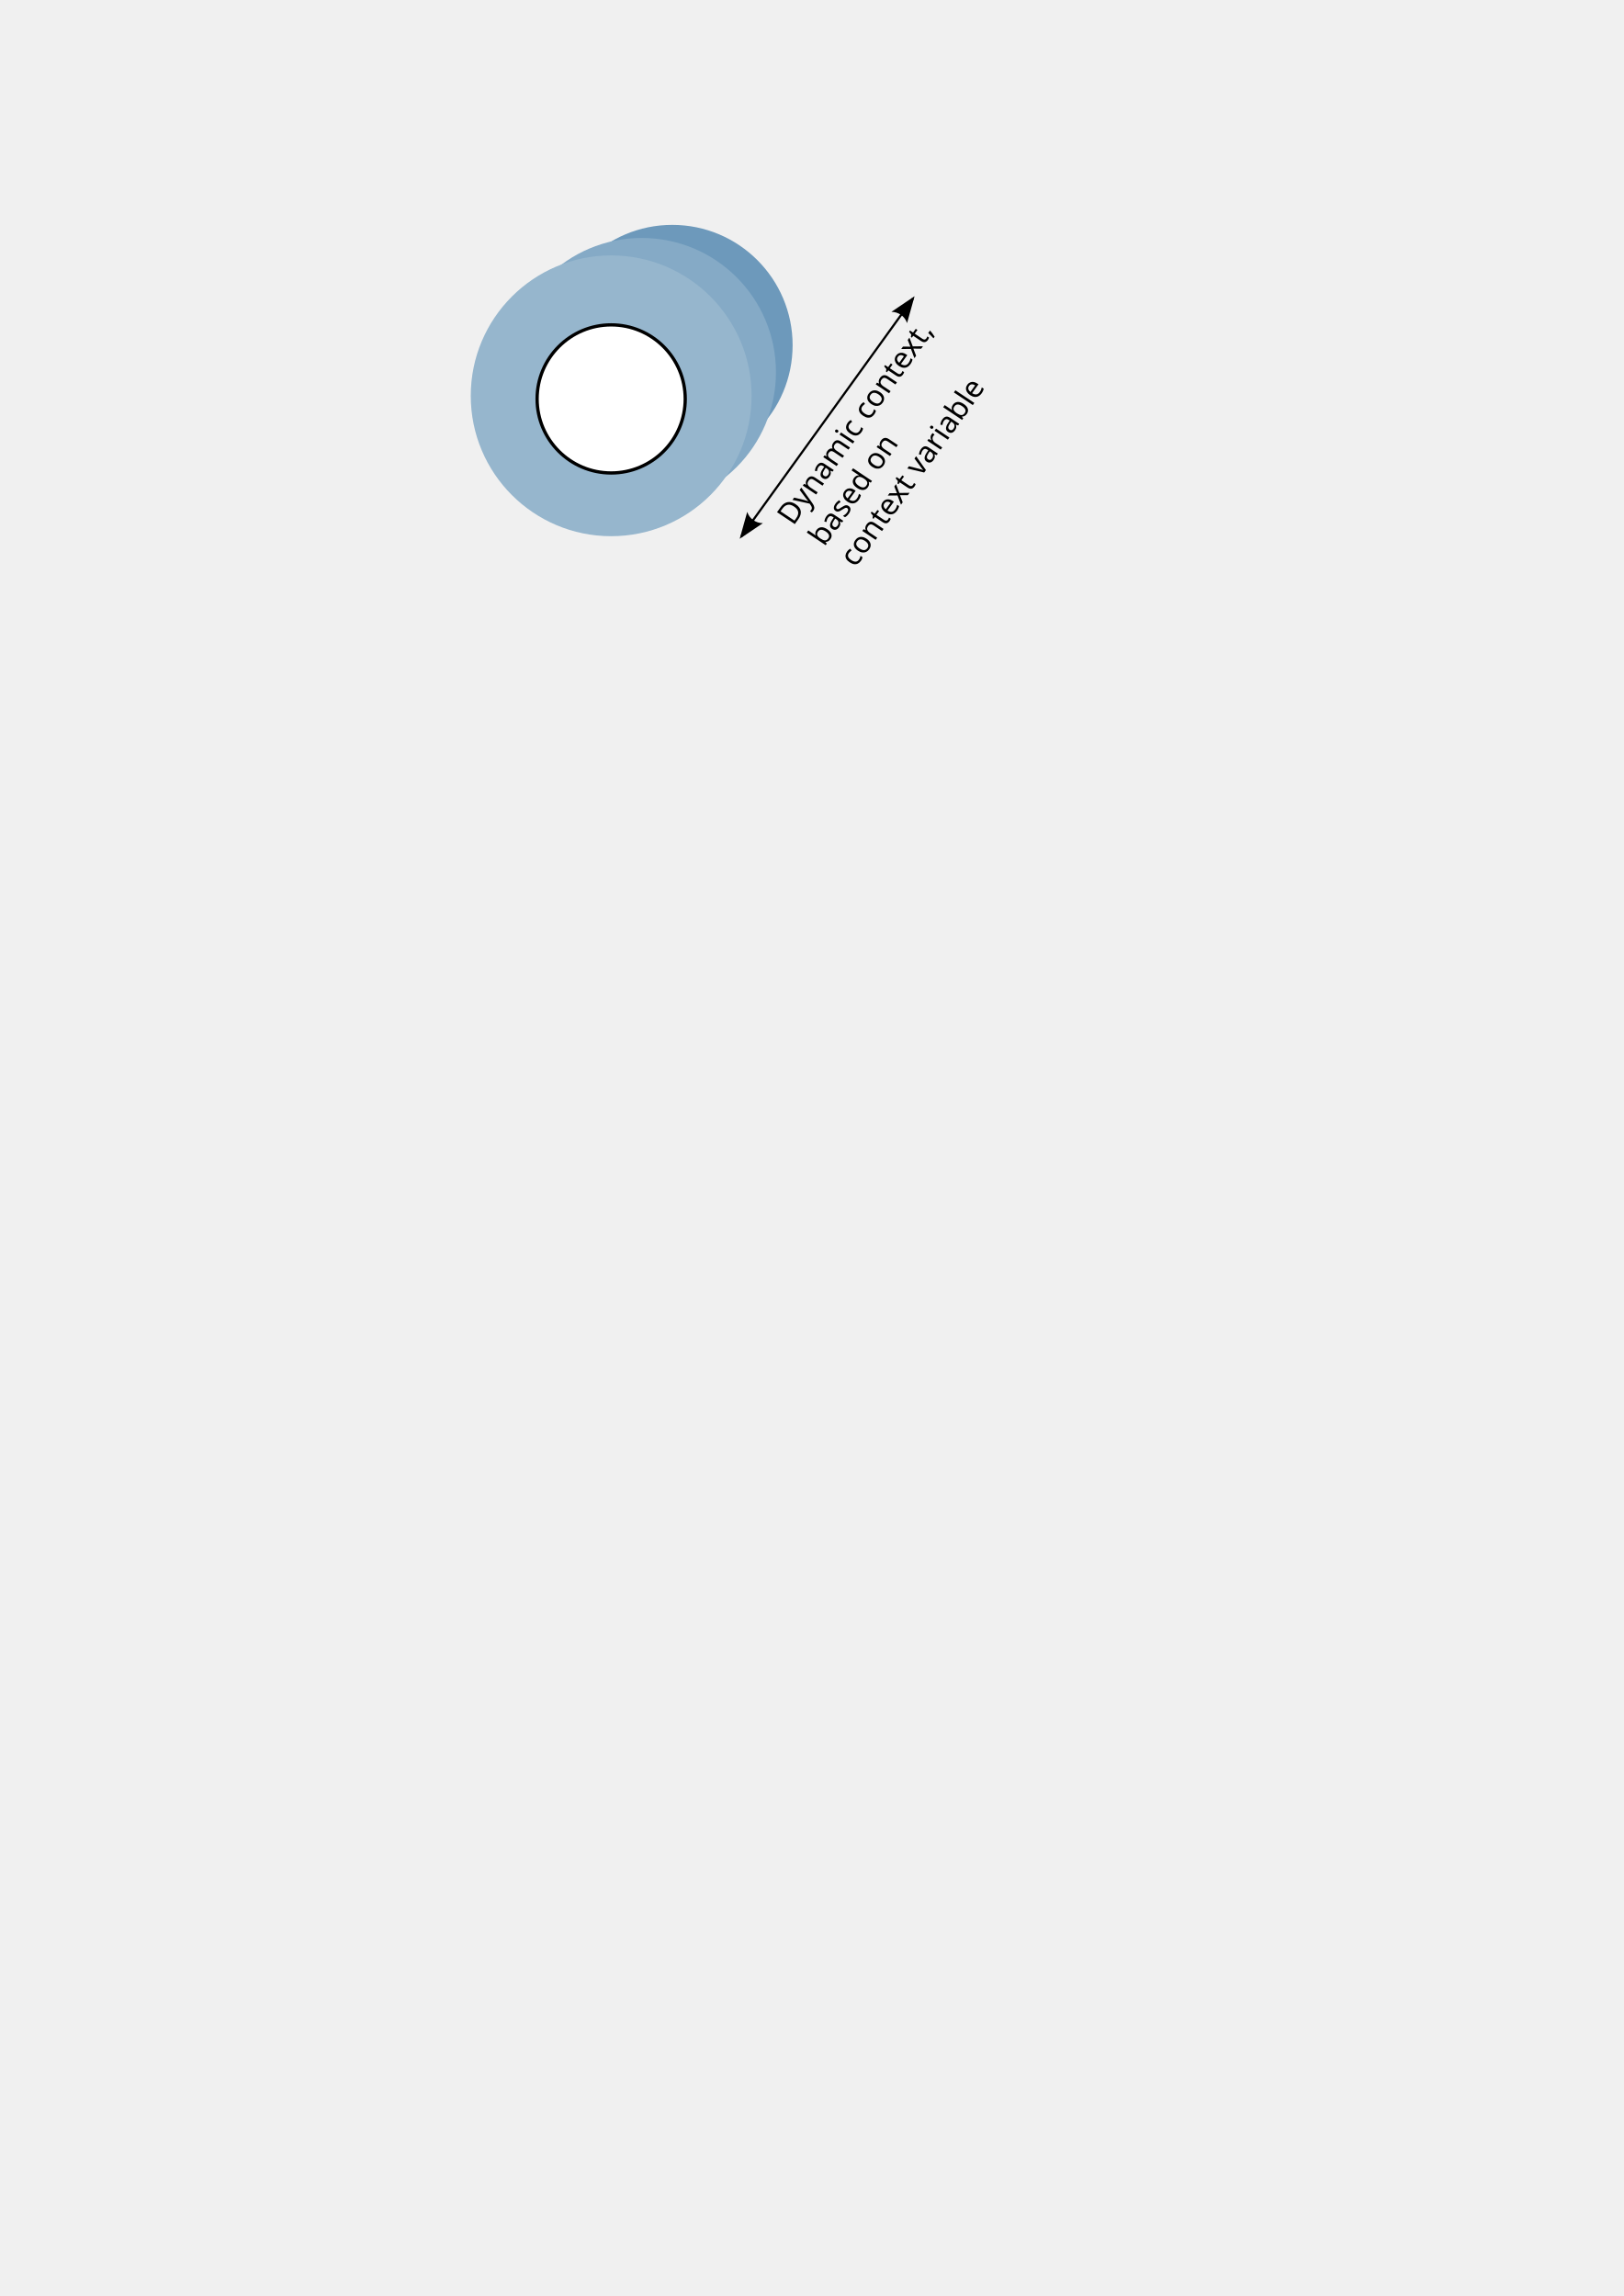
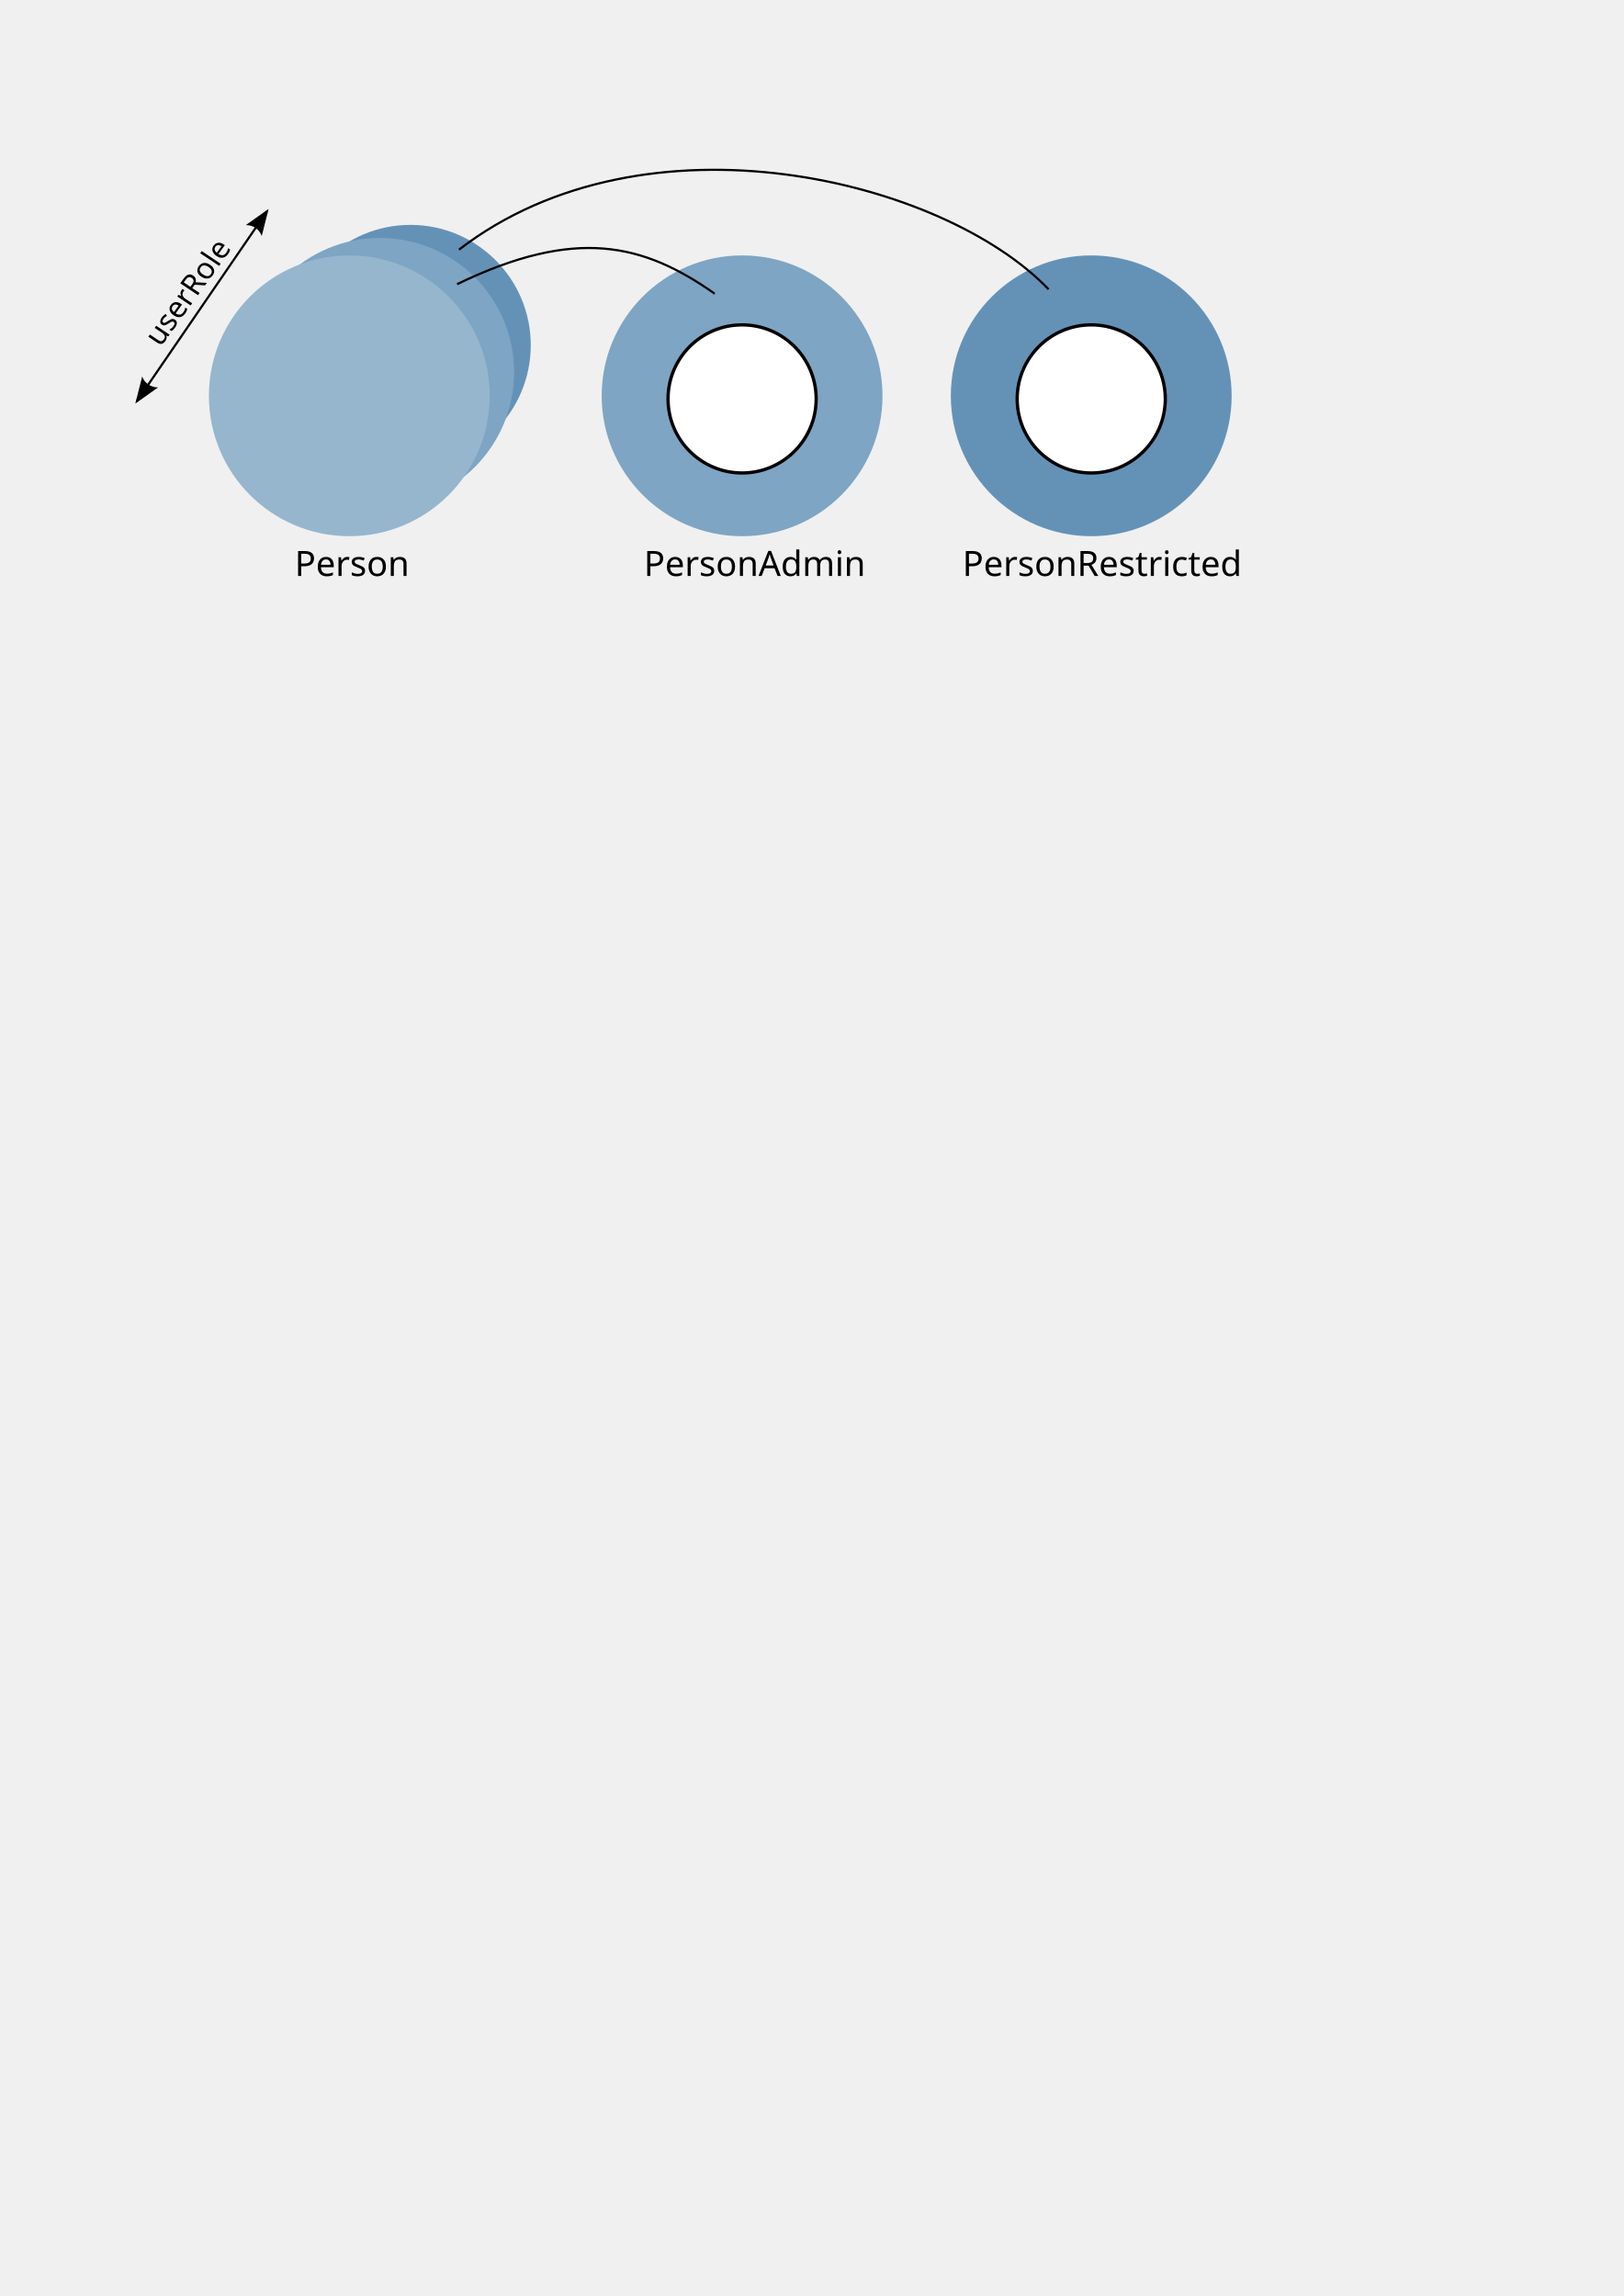
<svg xmlns="http://www.w3.org/2000/svg" width="744.094" height="1052.362" id="svg2" version="1.1">
  <defs id="defs4">
    <marker orient="auto" refY="0.0" refX="0.0" id="Arrow2Lend" style="overflow:visible;">
      <path id="path6749" style="font-size:12.0;fill-rule:evenodd;stroke-width:0.625;stroke-linejoin:round;" d="M 8.719,4.034 L -2.207,0.016 L 8.719,-4.002 C 6.973,-1.63 6.983,1.616 8.719,4.034 z " transform="scale(1.1) rotate(180) translate(1,0)" />
    </marker>
    <marker orient="auto" refY="0.0" refX="0.0" id="Arrow2Lstart" style="overflow:visible">
      <path id="path6746" style="font-size:12.0;fill-rule:evenodd;stroke-width:0.625;stroke-linejoin:round" d="M 8.719,4.034 L -2.207,0.016 L 8.719,-4.002 C 6.973,-1.63 6.983,1.616 8.719,4.034 z " transform="scale(1.1) translate(1,0)" />
    </marker>
    <marker orient="auto" refY="0.0" refX="0.0" id="Arrow1Lstart" style="overflow:visible">
      <path id="path6728" d="M 0.0,0.0 L 5.0,-5.0 L -12.5,0.0 L 5.0,5.0 L 0.0,0.0 z " style="fill-rule:evenodd;stroke:#000000;stroke-width:1.0pt;marker-start:none" transform="scale(0.8) translate(12.5,0)" />
    </marker>
    <marker orient="auto" refY="0" refX="0" id="Arrow2Lstart-4" style="overflow:visible">
      <path id="path6746-6" style="font-size:12px;fill-rule:evenodd;stroke-width:0.625;stroke-linejoin:round" d="M 8.719,4.034 -2.207,0.016 8.719,-4.002 c -1.745,2.372 -1.735,5.617 -6e-7,8.035 z" transform="matrix(1.1,0,0,1.1,1.1,0)" />
    </marker>
    <marker orient="auto" refY="0" refX="0" id="Arrow2Lstart-0" style="overflow:visible">
      <path id="path6746-3" style="font-size:12px;fill-rule:evenodd;stroke-width:0.625;stroke-linejoin:round" d="M 8.719,4.034 -2.207,0.016 8.719,-4.002 c -1.745,2.372 -1.735,5.617 -6e-7,8.035 z" transform="matrix(1.1,0,0,1.1,1.1,0)" />
    </marker>
    <marker orient="auto" refY="0" refX="0" id="Arrow2Lstart-5" style="overflow:visible">
      <path id="path6746-1" style="font-size:12px;fill-rule:evenodd;stroke-width:0.625;stroke-linejoin:round" d="M 8.719,4.034 -2.207,0.016 8.719,-4.002 c -1.745,2.372 -1.735,5.617 -6e-7,8.035 z" transform="matrix(1.1,0,0,1.1,1.1,0)" />
    </marker>
    <marker orient="auto" refY="0" refX="0" id="Arrow2Lend-1" style="overflow:visible">
      <path id="path6749-5" style="font-size:12px;fill-rule:evenodd;stroke-width:0.625;stroke-linejoin:round" d="M 8.719,4.034 -2.207,0.016 8.719,-4.002 c -1.745,2.372 -1.735,5.617 -6e-7,8.035 z" transform="matrix(-1.1,0,0,-1.1,-1.1,0)" />
    </marker>
+     <marker orient="auto" refY="0" refX="0" id="Arrow2Lstart-8" style="overflow:visible">
+       <path id="path6746-37" style="font-size:12px;fill-rule:evenodd;stroke-width:0.625;stroke-linejoin:round" d="M 8.719,4.034 -2.207,0.016 8.719,-4.002 c -1.745,2.372 -1.735,5.617 -6e-7,8.035 z" transform="matrix(1.1,0,0,1.1,1.1,0)" />
+     </marker>
  </defs>
  <g id="layer1">
-     <path transform="matrix(0.507894,0,0,0.507894,101.5769,-145.6466)" d="m 406.586,489.707 a 108.591,108.591 0 1 1 -4e-5,0" id="path5429" style="color:#000000;fill:#6d99bb;fill-opacity:1;fill-rule:nonzero;stroke:none;stroke-width:1;marker:none;visibility:visible;display:inline;overflow:visible;enable-background:accumulate" />
-     <path style="color:#000000;fill:#85aac6;fill-opacity:1;fill-rule:nonzero;stroke:none;stroke-width:1;marker:none;visibility:visible;display:inline;overflow:visible;enable-background:accumulate" id="path5427" d="m 406.586,489.707 a 108.591,108.591 0 1 1 -4e-5,0" transform="matrix(0.5664986,0,0,0.5664986,63.7491,-168.3457)" />
-     <path transform="matrix(0.5925451,0,0,0.5925451,39.15895,-173.1009)" d="m 406.586,489.707 a 108.591,108.591 0 1 1 -4e-5,0" id="path3990" style="color:#000000;fill:#96b6cd;fill-opacity:1;fill-rule:nonzero;stroke:none;stroke-width:1;marker:none;visibility:visible;display:inline;overflow:visible;enable-background:accumulate" />
+     <path style="color:#000000;fill:#7ea5c3;fill-opacity:1;fill-rule:nonzero;stroke:none;stroke-width:1;marker:none;visibility:visible;display:inline;overflow:visible;enable-background:accumulate" id="path8931" d="m 406.586,489.707 a 108.591,108.591 0 1 1 -4e-5,0" transform="matrix(0.5925451,0,0,0.5925451,99.15895,-173.1009)" />
+     <path transform="matrix(0.507894,0,0,0.507894,-18.42306,-145.6466)" d="m 406.586,489.707 a 108.591,108.591 0 1 1 -4e-5,0" id="path5429" style="color:#000000;fill:#6492b7;fill-opacity:1;fill-rule:nonzero;stroke:none;stroke-width:1;marker:none;visibility:visible;display:inline;overflow:visible;enable-background:accumulate" />
+     <path style="color:#000000;fill:#7ea5c3;fill-opacity:1;fill-rule:nonzero;stroke:none;stroke-width:1;marker:none;visibility:visible;display:inline;overflow:visible;enable-background:accumulate" id="path5427" d="m 406.586,489.707 a 108.591,108.591 0 1 1 -4e-5,0" transform="matrix(0.5664986,0,0,0.5664986,-56.2509,-168.3457)" />
+     <path transform="matrix(0.5925451,0,0,0.5925451,-80.84105,-173.1009)" d="m 406.586,489.707 a 108.591,108.591 0 1 1 -4e-5,0" id="path3990" style="color:#000000;fill:#96b6cd;fill-opacity:1;fill-rule:nonzero;stroke:none;stroke-width:1;marker:none;visibility:visible;display:inline;overflow:visible;enable-background:accumulate" />
    <flowRoot xml:space="preserve" id="flowRoot7618" style="fill:black;stroke:none;stroke-opacity:1;stroke-width:1px;stroke-linejoin:miter;stroke-linecap:butt;fill-opacity:1;font-family:Sans;font-style:normal;font-weight:normal;font-size:12px;line-height:125%;letter-spacing:0px;word-spacing:0px">
      <flowRegion id="flowRegion7620">
        <rect id="rect7622" width="10" height="24.286" x="860" y="446.648" />
      </flowRegion>
      <flowPara id="flowPara7624" />
    </flowRoot>
-     <path style="color:#000000;fill:#ffffff;fill-opacity:1;stroke:#000000;stroke-width:3.716;stroke-miterlimit:4;stroke-opacity:1;stroke-dasharray:none;marker:none;visibility:visible;display:inline;overflow:visible;enable-background:accumulate" id="path4461" d="m 406.586,514.229 a 84.07,84.07 0 1 1 -3e-5,0" transform="matrix(0.4037079,0,0,0.4037079,115.9381,-58.69517)" />
-     <path style="fill:none;stroke:#000000;stroke-width:1px;stroke-linecap:butt;stroke-linejoin:miter;stroke-opacity:1;marker-start:url(#Arrow2Lstart);marker-end:url(#Arrow2Lend)" d="M 339.747,245.866 418.359,136.856" id="path6723" />
-     <text xml:space="preserve" style="font-size:13.668px;font-style:normal;font-weight:normal;line-height:125%;letter-spacing:0px;word-spacing:0px;fill:#000000;fill-opacity:1;stroke:none;font-family:Sans" x="1.559" y="434.509" id="text4585" transform="matrix(0.5827241,-0.8086266,0.8344001,0.5582091,0,0)">
-       <tspan id="tspan4587" x="1.559" y="434.509">Dynamic context,</tspan>
-       <tspan x="1.559" y="451.594" id="tspan5143">based on</tspan>
-       <tspan x="1.559" y="468.679" id="tspan5145">context variable</tspan>
+     <path style="fill:none;stroke:#000000;stroke-width:1px;stroke-linecap:butt;stroke-linejoin:miter;stroke-opacity:1;marker-start:url(#Arrow2Lstart);marker-end:url(#Arrow2Lend)" d="M 62.747,183.866 122.359,96.856" id="path6723" />
+     <text xml:space="preserve" style="font-size:13.668px;font-style:normal;font-weight:normal;line-height:125%;letter-spacing:0px;word-spacing:0px;fill:#000000;fill-opacity:1;stroke:none;font-family:Sans" x="-91.9" y="152.224" id="text4585" transform="matrix(0.5827241,-0.8086266,0.8344001,0.5582091,0,0)">
+       <tspan x="-91.9" y="152.224" id="tspan5145">userRole</tspan>
    </text>
+     <text id="text4323" y="263.995" x="135.062" style="font-size:16px;font-style:normal;font-weight:normal;line-height:125%;letter-spacing:0px;word-spacing:0px;fill:#000000;fill-opacity:1;stroke:none;font-family:Sans" xml:space="preserve">
+       <tspan y="263.995" x="135.062" id="tspan4325">Person</tspan>
+     </text>
+     <path transform="matrix(0.4037079,0,0,0.4037079,175.9382,-58.69517)" d="m 406.586,514.229 a 84.07,84.07 0 1 1 -3e-5,0" id="path8929" style="color:#000000;fill:#ffffff;fill-opacity:1;stroke:#000000;stroke-width:3.716;stroke-miterlimit:4;stroke-opacity:1;stroke-dasharray:none;marker:none;visibility:visible;display:inline;overflow:visible;enable-background:accumulate" />
+     <path transform="matrix(0.5925451,0,0,0.5925451,259.159,-173.1009)" d="m 406.586,489.707 a 108.591,108.591 0 1 1 -4e-5,0" id="path8933" style="color:#000000;fill:#6492b7;fill-opacity:1;fill-rule:nonzero;stroke:none;stroke-width:1;marker:none;visibility:visible;display:inline;overflow:visible;enable-background:accumulate" />
+     <path style="color:#000000;fill:#ffffff;fill-opacity:1;stroke:#000000;stroke-width:3.716;stroke-miterlimit:4;stroke-opacity:1;stroke-dasharray:none;marker:none;visibility:visible;display:inline;overflow:visible;enable-background:accumulate" id="path8935" d="m 406.586,514.229 a 84.07,84.07 0 1 1 -3e-5,0" transform="matrix(0.4037079,0,0,0.4037079,335.9382,-58.69517)" />
+     <text xml:space="preserve" style="font-size:16px;font-style:normal;font-weight:normal;line-height:125%;letter-spacing:0px;word-spacing:0px;fill:#000000;fill-opacity:1;stroke:none;font-family:Sans" x="441.062" y="263.995" id="text8937">
+       <tspan id="tspan8939" x="441.062" y="263.995">PersonRestricted</tspan>
+     </text>
+     <text xml:space="preserve" style="font-size:16px;font-style:normal;font-weight:normal;line-height:125%;letter-spacing:0px;word-spacing:0px;fill:#000000;fill-opacity:1;stroke:none;font-family:Sans" x="295.062" y="263.995" id="text8941">
+       <tspan id="tspan8943" x="295.062" y="263.995">PersonAdmin</tspan>
+     </text>
+     <path style="fill:none;stroke:#000000;stroke-width:1px;stroke-linecap:butt;stroke-linejoin:miter;stroke-opacity:1;marker-start:none;marker-end:none" d="M 327.524,134.606 C 294.837,111.62 263.929,103.927 209.469,130.248" id="path6723-9-8" />
+     <path id="path8969" d="M 480.524,132.606 C 432.526,82.343 296.087,48.416 210.347,114.42" style="fill:none;stroke:#000000;stroke-width:1px;stroke-linecap:butt;stroke-linejoin:miter;stroke-opacity:1;marker-start:none;marker-end:none" />
  </g>
</svg>
